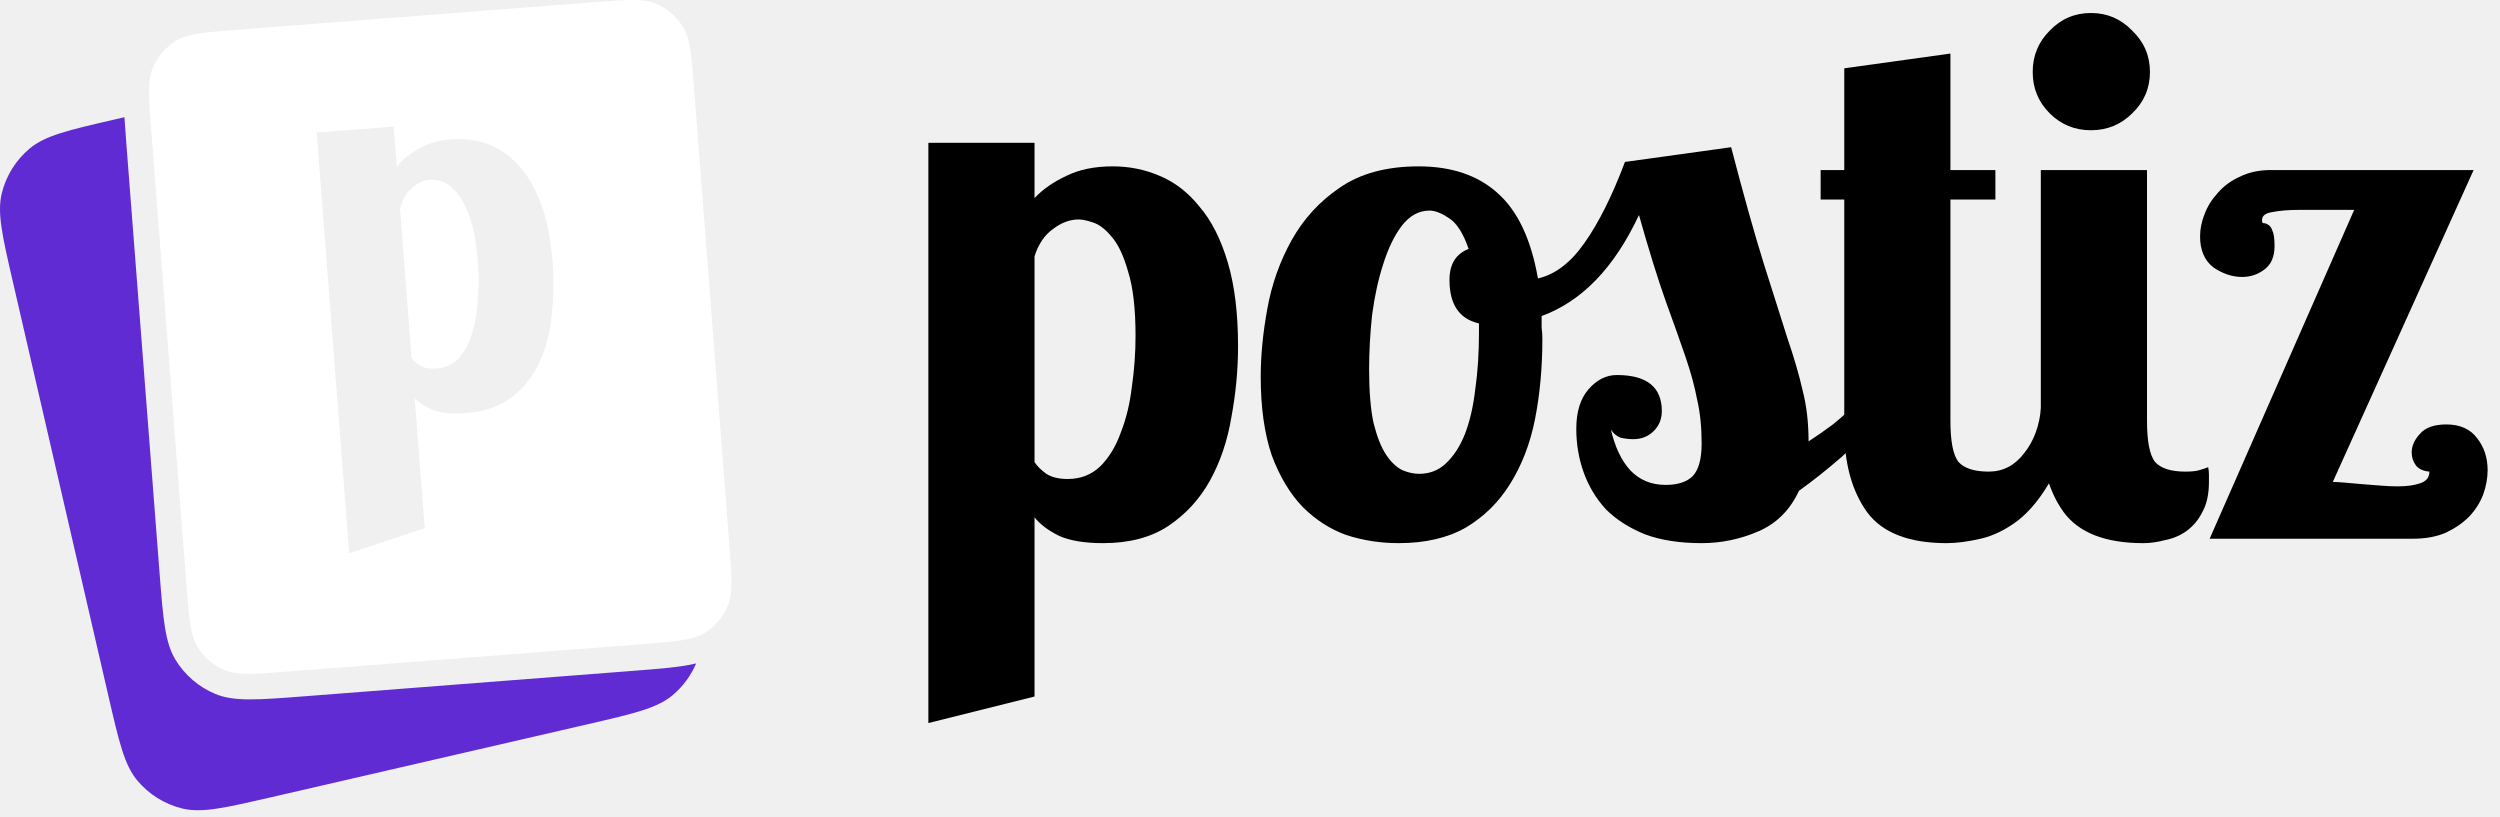
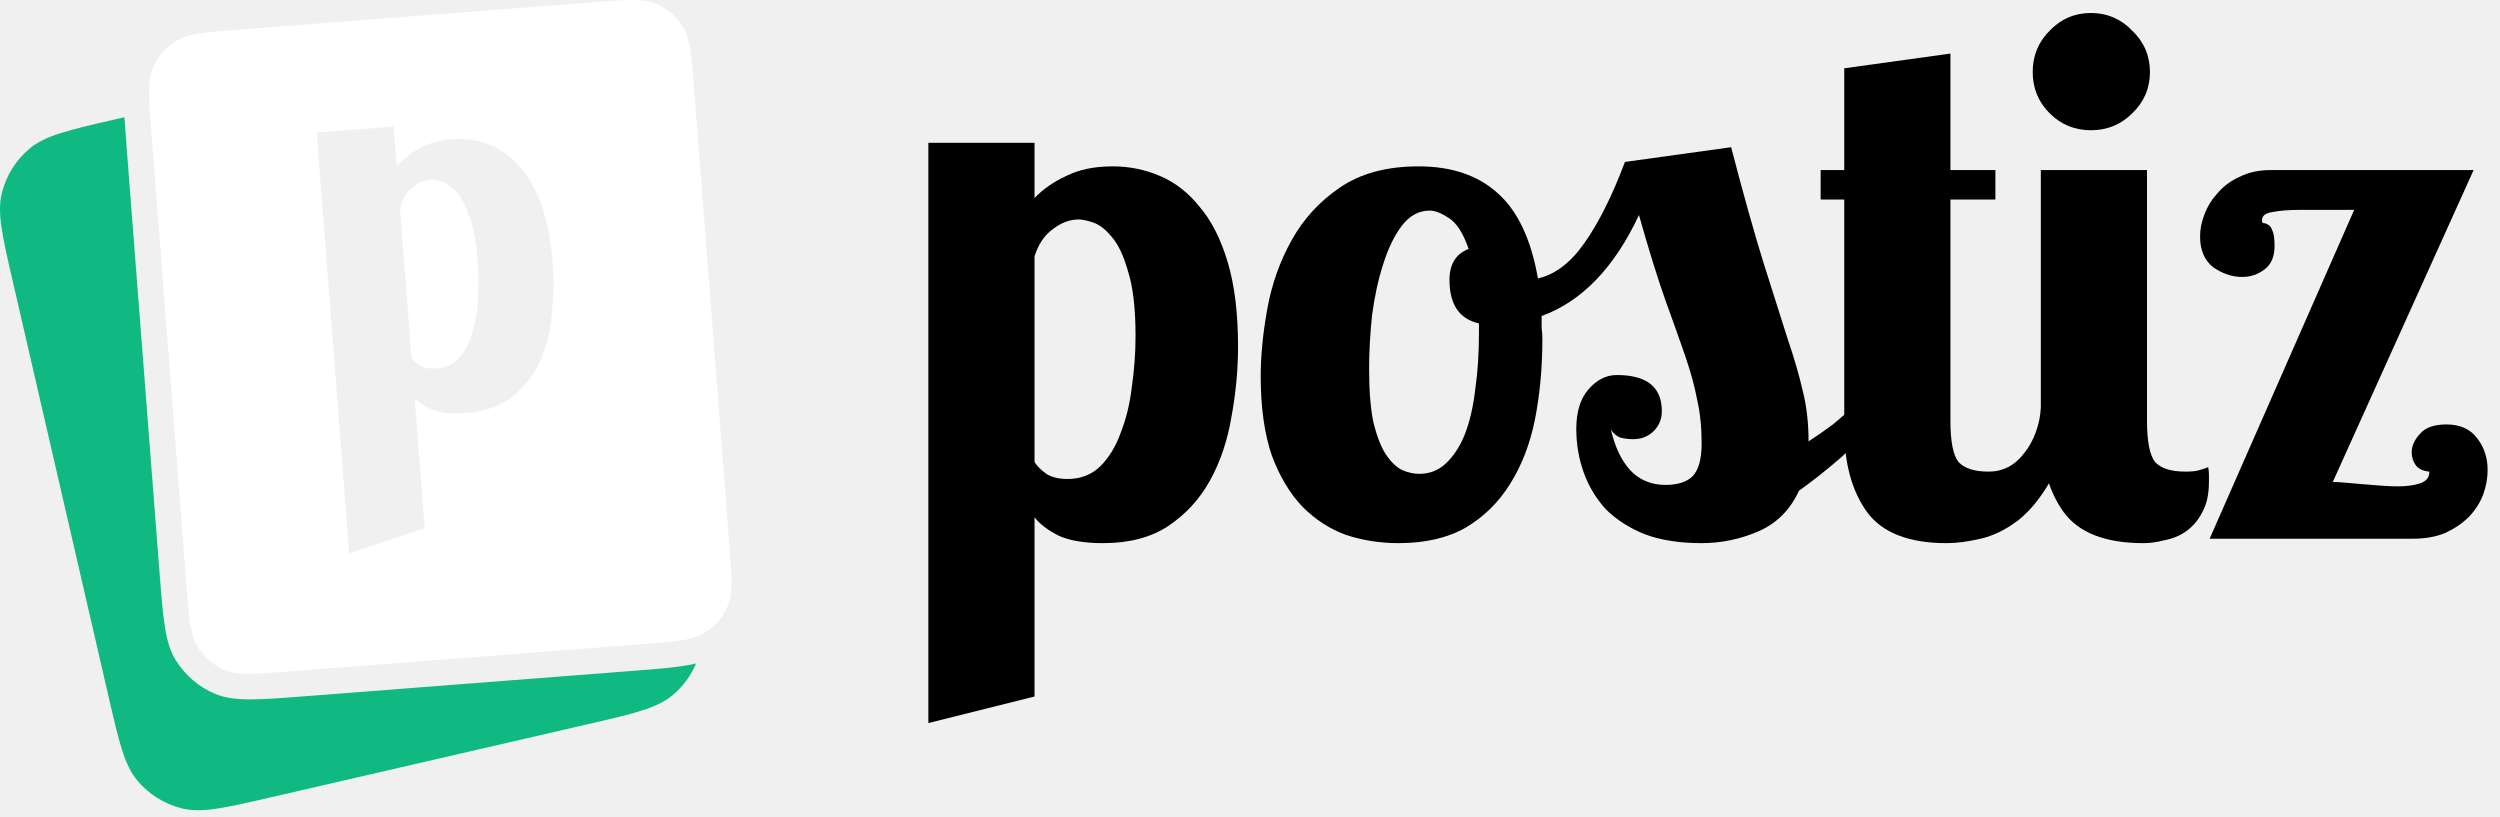
<svg xmlns="http://www.w3.org/2000/svg" width="101" height="33" viewBox="0 0 101 33" fill="none">
  <path d="M41.795 5.768V8.002C42.133 7.645 42.56 7.347 43.076 7.108C43.593 6.85 44.218 6.721 44.953 6.721C45.628 6.721 46.263 6.85 46.859 7.108C47.475 7.367 48.011 7.784 48.468 8.36C48.944 8.916 49.322 9.66 49.6 10.594C49.878 11.527 50.017 12.659 50.017 13.989C50.017 14.943 49.927 15.896 49.749 16.849C49.59 17.802 49.302 18.656 48.885 19.411C48.468 20.165 47.902 20.781 47.187 21.258C46.492 21.714 45.618 21.943 44.566 21.943C43.811 21.943 43.215 21.843 42.778 21.645C42.341 21.426 42.014 21.178 41.795 20.9V28.139L37.506 29.211V5.768H41.795ZM43.136 19.351C43.652 19.351 44.089 19.182 44.446 18.845C44.804 18.487 45.082 18.031 45.28 17.474C45.499 16.919 45.648 16.303 45.727 15.628C45.827 14.933 45.876 14.248 45.876 13.572C45.876 12.48 45.777 11.616 45.578 10.981C45.4 10.345 45.181 9.879 44.923 9.581C44.665 9.263 44.407 9.065 44.148 8.985C43.91 8.906 43.721 8.866 43.583 8.866C43.225 8.866 42.878 8.995 42.54 9.253C42.202 9.491 41.954 9.859 41.795 10.355V18.666C41.895 18.825 42.053 18.984 42.272 19.143C42.49 19.282 42.778 19.351 43.136 19.351Z" fill="currentColor" />
  <path d="M69.938 5.947C70.434 7.853 70.871 9.412 71.248 10.623C71.626 11.815 71.944 12.818 72.202 13.632C72.48 14.446 72.688 15.161 72.827 15.777C72.986 16.392 73.066 17.077 73.066 17.832C73.403 17.613 73.731 17.385 74.049 17.147C74.366 16.889 74.634 16.65 74.853 16.432H76.104C75.568 17.246 75.002 17.921 74.406 18.457C73.81 18.974 73.234 19.431 72.678 19.828C72.321 20.602 71.775 21.148 71.04 21.466C70.305 21.784 69.541 21.943 68.746 21.943C67.853 21.943 67.088 21.823 66.453 21.585C65.817 21.327 65.291 20.989 64.874 20.572C64.477 20.136 64.179 19.639 63.98 19.083C63.782 18.527 63.682 17.941 63.682 17.326C63.682 16.65 63.841 16.124 64.159 15.747C64.497 15.35 64.884 15.151 65.321 15.151C66.532 15.151 67.138 15.638 67.138 16.611C67.138 16.928 67.028 17.197 66.81 17.415C66.592 17.633 66.314 17.743 65.976 17.743C65.817 17.743 65.648 17.723 65.47 17.683C65.311 17.623 65.182 17.514 65.082 17.355C65.241 18.05 65.499 18.596 65.857 18.994C66.234 19.391 66.711 19.59 67.287 19.59C67.783 19.59 68.15 19.47 68.389 19.232C68.627 18.974 68.746 18.537 68.746 17.921C68.746 17.266 68.687 16.68 68.568 16.164C68.468 15.628 68.309 15.042 68.091 14.406C67.873 13.771 67.604 13.016 67.287 12.143C66.969 11.249 66.612 10.097 66.214 8.687C65.221 10.812 63.911 12.172 62.282 12.768C62.282 12.927 62.282 13.086 62.282 13.245C62.302 13.384 62.312 13.533 62.312 13.691C62.312 14.843 62.213 15.926 62.014 16.938C61.816 17.931 61.478 18.805 61.002 19.56C60.545 20.294 59.949 20.88 59.214 21.317C58.48 21.734 57.576 21.943 56.504 21.943C55.769 21.943 55.064 21.834 54.389 21.615C53.733 21.377 53.148 20.999 52.631 20.483C52.115 19.947 51.698 19.252 51.38 18.398C51.082 17.524 50.933 16.462 50.933 15.211C50.933 14.357 51.023 13.443 51.201 12.47C51.38 11.477 51.708 10.554 52.184 9.7C52.661 8.846 53.306 8.141 54.121 7.585C54.955 7.009 56.017 6.721 57.308 6.721C58.638 6.721 59.701 7.079 60.495 7.794C61.309 8.508 61.855 9.66 62.133 11.249C62.828 11.09 63.454 10.614 64.01 9.819C64.586 9.005 65.132 7.913 65.648 6.542L69.938 5.947ZM57.338 19.143C57.755 19.143 58.112 19.004 58.41 18.726C58.728 18.428 58.986 18.031 59.184 17.534C59.383 17.018 59.522 16.412 59.602 15.717C59.701 15.022 59.75 14.267 59.75 13.453V13.066C58.956 12.887 58.559 12.301 58.559 11.309C58.559 10.673 58.817 10.256 59.333 10.057C59.115 9.422 58.847 9.005 58.529 8.806C58.231 8.608 57.973 8.508 57.755 8.508C57.318 8.508 56.941 8.717 56.623 9.134C56.325 9.531 56.077 10.047 55.878 10.683C55.679 11.299 55.531 11.984 55.431 12.738C55.352 13.493 55.312 14.218 55.312 14.913C55.312 15.806 55.372 16.531 55.491 17.087C55.63 17.643 55.799 18.07 55.997 18.368C56.196 18.666 56.414 18.875 56.653 18.994C56.891 19.093 57.119 19.143 57.338 19.143Z" fill="currentColor" />
  <path d="M78.797 2.164V6.87H80.614V8.062H78.797V16.998C78.797 17.832 78.906 18.388 79.125 18.666C79.363 18.924 79.77 19.053 80.346 19.053C80.922 19.053 81.398 18.805 81.776 18.309C82.173 17.812 82.401 17.187 82.461 16.432H83.712C83.553 17.643 83.275 18.616 82.878 19.351C82.481 20.066 82.034 20.622 81.537 21.019C81.041 21.397 80.535 21.645 80.018 21.764C79.502 21.883 79.045 21.943 78.648 21.943C77.119 21.943 76.047 21.526 75.431 20.692C74.815 19.838 74.508 18.716 74.508 17.326V8.062H73.554V6.87H74.508V2.759L78.797 2.164Z" fill="currentColor" />
  <path d="M82.121 2.908C82.121 2.253 82.35 1.697 82.806 1.24C83.263 0.764 83.819 0.525 84.475 0.525C85.13 0.525 85.686 0.764 86.143 1.24C86.619 1.697 86.858 2.253 86.858 2.908C86.858 3.564 86.619 4.12 86.143 4.577C85.686 5.033 85.13 5.262 84.475 5.262C83.819 5.262 83.263 5.033 82.806 4.577C82.35 4.12 82.121 3.564 82.121 2.908ZM86.739 6.87V16.998C86.739 17.832 86.848 18.388 87.066 18.666C87.304 18.924 87.712 19.053 88.287 19.053C88.546 19.053 88.734 19.033 88.853 18.994C88.992 18.954 89.112 18.914 89.211 18.875C89.231 18.974 89.241 19.073 89.241 19.172C89.241 19.272 89.241 19.371 89.241 19.47C89.241 19.967 89.151 20.374 88.972 20.692C88.814 21.009 88.595 21.267 88.317 21.466C88.059 21.645 87.771 21.764 87.453 21.823C87.156 21.903 86.868 21.943 86.59 21.943C85.06 21.943 83.988 21.526 83.373 20.692C82.757 19.838 82.449 18.716 82.449 17.326V6.87H86.739ZM98.147 19.053C97.909 19.033 97.73 18.954 97.611 18.815C97.492 18.656 97.432 18.477 97.432 18.279C97.432 18.021 97.541 17.772 97.76 17.534C97.978 17.276 98.336 17.147 98.832 17.147C99.388 17.147 99.805 17.335 100.083 17.713C100.361 18.07 100.5 18.497 100.5 18.994C100.5 19.311 100.441 19.639 100.322 19.977C100.202 20.294 100.014 20.592 99.756 20.87C99.498 21.128 99.18 21.347 98.802 21.526C98.425 21.684 97.988 21.764 97.492 21.764H89.27L95.109 8.479H92.904C92.468 8.479 92.1 8.508 91.802 8.568C91.524 8.608 91.385 8.717 91.385 8.896C91.385 8.975 91.405 9.015 91.445 9.015C91.504 9.015 91.564 9.035 91.624 9.074C91.703 9.114 91.763 9.194 91.802 9.313C91.862 9.432 91.892 9.64 91.892 9.938C91.892 10.375 91.753 10.693 91.475 10.892C91.216 11.09 90.919 11.189 90.581 11.189C90.184 11.189 89.797 11.06 89.419 10.802C89.062 10.524 88.883 10.107 88.883 9.551C88.883 9.253 88.943 8.955 89.062 8.657C89.181 8.34 89.36 8.052 89.598 7.794C89.836 7.516 90.134 7.297 90.492 7.138C90.849 6.96 91.266 6.87 91.743 6.87H99.934L94.245 19.47C94.364 19.47 94.533 19.48 94.751 19.5C94.97 19.52 95.198 19.54 95.436 19.56C95.695 19.579 95.943 19.599 96.181 19.619C96.439 19.639 96.668 19.649 96.866 19.649C97.224 19.649 97.522 19.609 97.76 19.53C98.018 19.45 98.147 19.292 98.147 19.053Z" fill="currentColor" />
-   <path d="M5.027 4.735C5.05 5.103 5.082 5.518 5.119 5.992L6.442 23.091C6.59 25.002 6.664 25.957 7.092 26.659C7.469 27.275 8.031 27.757 8.699 28.035C9.458 28.35 10.413 28.276 12.324 28.128L25.421 27.114C26.66 27.019 27.497 26.954 28.124 26.803C27.914 27.297 27.59 27.737 27.175 28.085C26.545 28.613 25.611 28.828 23.743 29.259L10.944 32.211C9.076 32.642 8.142 32.858 7.345 32.659C6.644 32.484 6.016 32.091 5.551 31.537C5.023 30.908 4.808 29.974 4.377 28.106L0.522 11.395C0.091 9.527 -0.124 8.593 0.075 7.796C0.25 7.094 0.642 6.466 1.196 6.002C1.826 5.474 2.759 5.258 4.627 4.828L5.027 4.735Z" fill="#612BD3" />
+   <path d="M5.027 4.735C5.05 5.103 5.082 5.518 5.119 5.992L6.442 23.091C6.59 25.002 6.664 25.957 7.092 26.659C7.469 27.275 8.031 27.757 8.699 28.035C9.458 28.35 10.413 28.276 12.324 28.128L25.421 27.114C26.66 27.019 27.497 26.954 28.124 26.803C27.914 27.297 27.59 27.737 27.175 28.085C26.545 28.613 25.611 28.828 23.743 29.259L10.944 32.211C9.076 32.642 8.142 32.858 7.345 32.659C6.644 32.484 6.016 32.091 5.551 31.537C5.023 30.908 4.808 29.974 4.377 28.106L0.522 11.395C0.091 9.527 -0.124 8.593 0.075 7.796C0.25 7.094 0.642 6.466 1.196 6.002C1.826 5.474 2.759 5.258 4.627 4.828L5.027 4.735Z" fill="#10b981" />
  <path d="M18.56 14.447C18.32 14.712 18.012 14.859 17.638 14.888C17.379 14.908 17.166 14.873 17 14.785C16.832 14.682 16.708 14.576 16.627 14.466L16.162 8.44C16.249 8.071 16.408 7.79 16.64 7.599C16.87 7.393 17.115 7.279 17.374 7.259C17.475 7.252 17.614 7.27 17.791 7.314C17.983 7.357 18.181 7.487 18.386 7.703C18.59 7.904 18.775 8.23 18.94 8.681C19.119 9.131 19.24 9.752 19.301 10.544C19.339 11.033 19.341 11.533 19.308 12.042C19.289 12.537 19.215 12.991 19.088 13.407C18.975 13.821 18.799 14.168 18.56 14.447Z" fill="white" />
  <path fill-rule="evenodd" clip-rule="evenodd" d="M6.107 5.222C6.006 3.918 5.956 3.265 6.171 2.747C6.36 2.292 6.689 1.908 7.11 1.651C7.589 1.358 8.241 1.308 9.546 1.207L24.02 0.087C25.325 -0.014 25.977 -0.065 26.495 0.151C26.951 0.34 27.335 0.669 27.592 1.09C27.884 1.568 27.935 2.221 28.036 3.525L29.465 22.001C29.567 23.305 29.617 23.957 29.402 24.475C29.212 24.931 28.884 25.315 28.462 25.572C27.984 25.864 27.332 25.915 26.027 26.016L11.552 27.136C10.248 27.237 9.595 27.288 9.078 27.072C8.622 26.883 8.238 26.554 7.981 26.133C7.688 25.654 7.638 25.002 7.537 23.698L6.107 5.222ZM16.03 6.733L15.904 5.113L12.794 5.354L14.108 22.353L17.159 21.335L16.753 16.086C16.927 16.276 17.178 16.437 17.507 16.571C17.835 16.691 18.273 16.729 18.82 16.687C19.583 16.628 20.204 16.413 20.682 16.043C21.174 15.657 21.55 15.179 21.81 14.609C22.07 14.038 22.231 13.403 22.293 12.703C22.369 12.001 22.38 11.305 22.327 10.614C22.252 9.649 22.088 8.836 21.834 8.175C21.58 7.514 21.265 6.995 20.888 6.618C20.525 6.226 20.112 5.954 19.651 5.801C19.205 5.648 18.737 5.59 18.247 5.627C17.715 5.669 17.268 5.797 16.908 6.013C16.547 6.215 16.254 6.455 16.03 6.733Z" fill="white" />
</svg>
